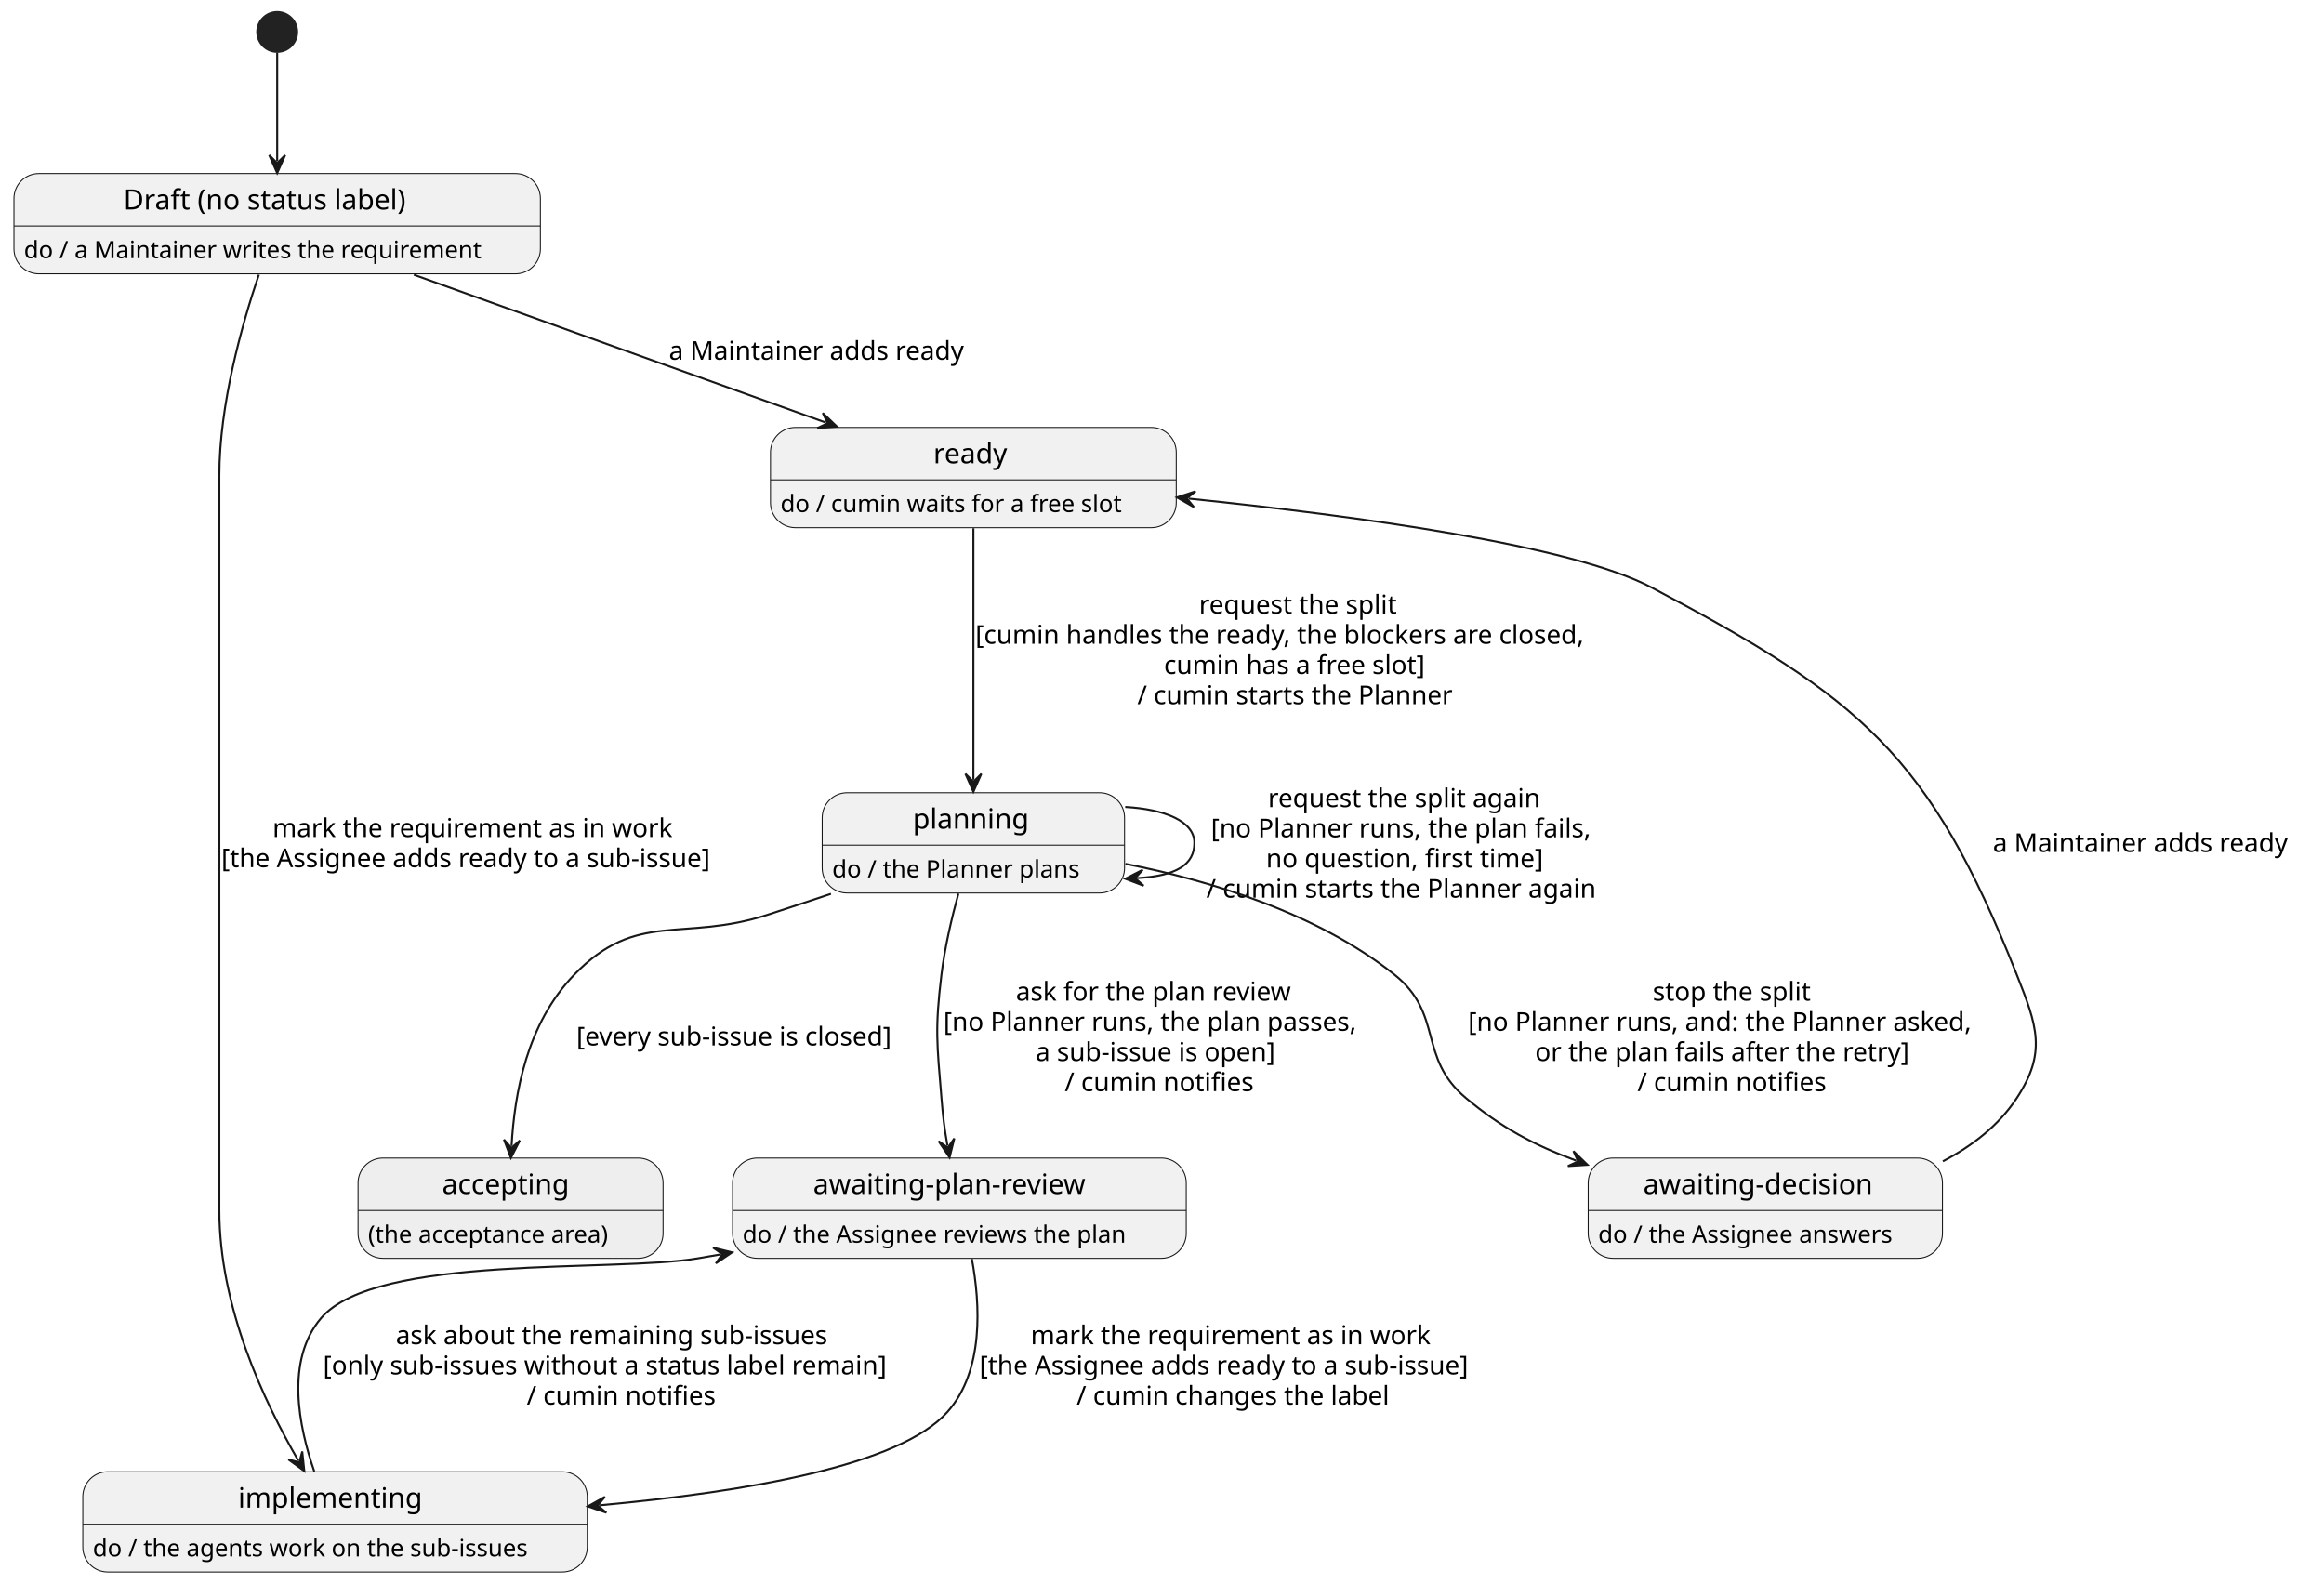
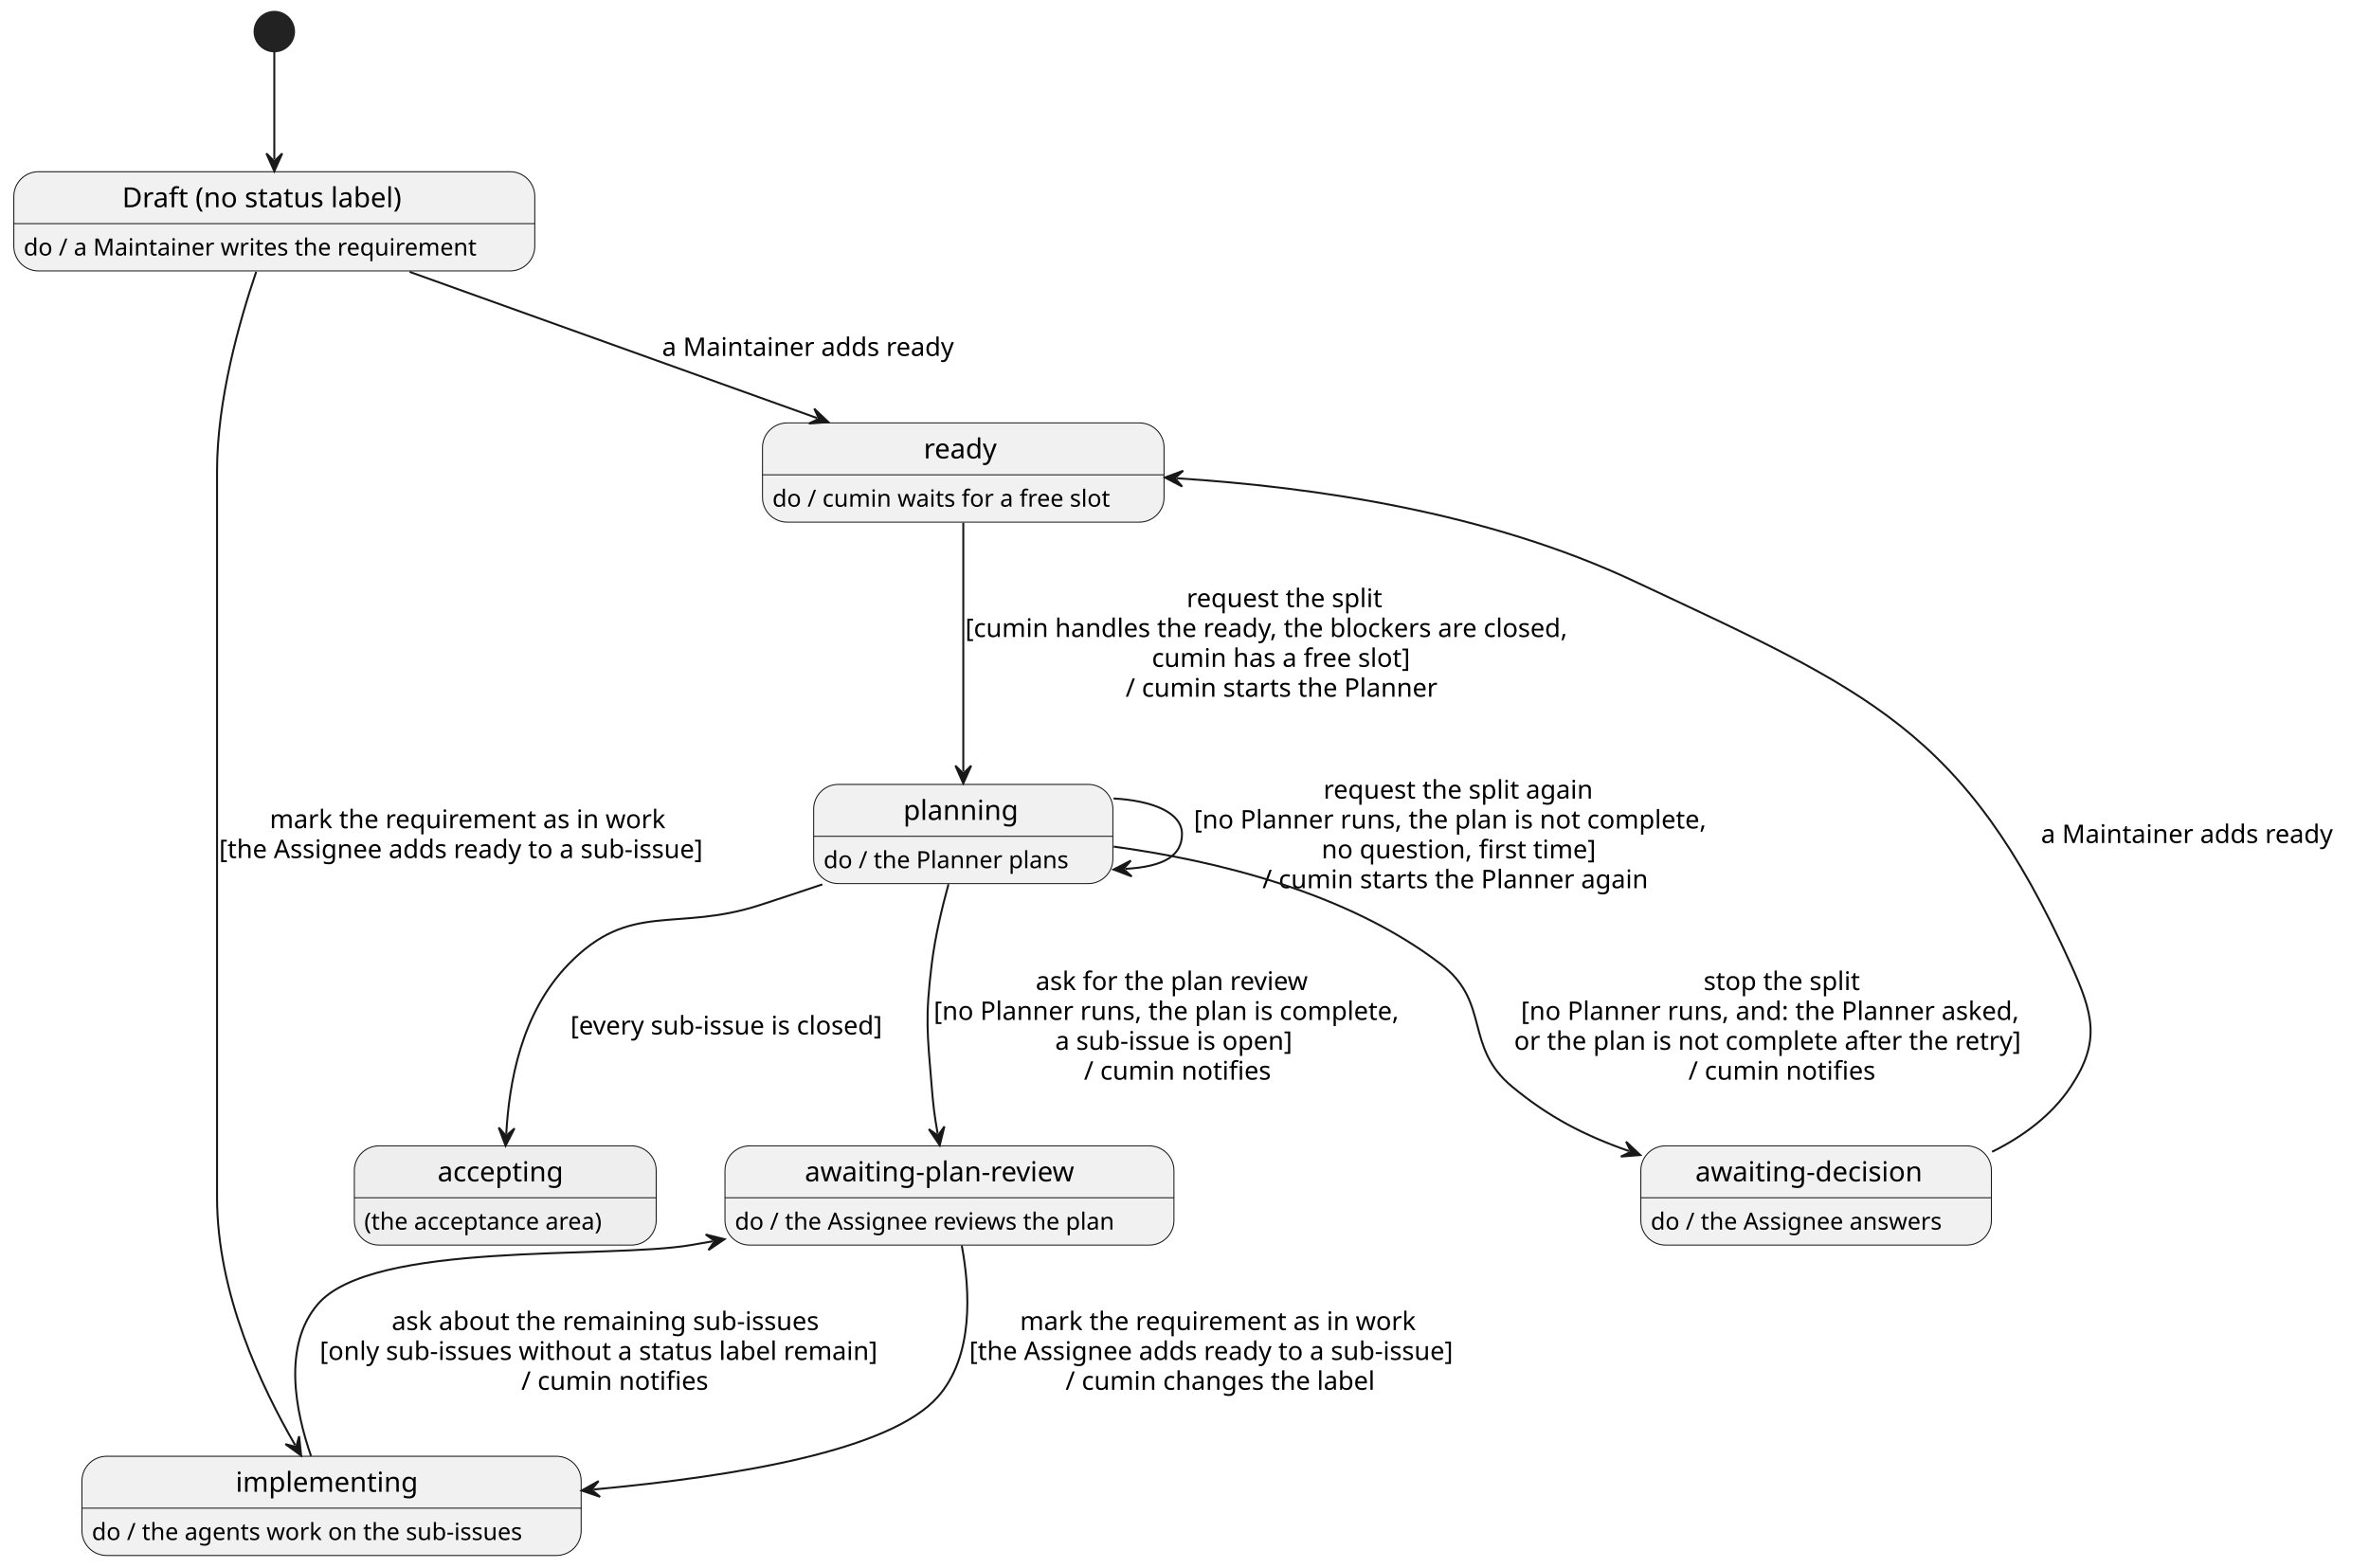
- <svg xmlns="http://www.w3.org/2000/svg" contentStyleType="text/css" data-diagram-type="STATE" height="794px" preserveAspectRatio="none" style="width:1165px;height:794px;background:#FFFFFF;" version="1.1" viewBox="0 0 1165 794" width="1165px" zoomAndPan="magnify">
+ <svg xmlns="http://www.w3.org/2000/svg" contentStyleType="text/css" data-diagram-type="STATE" height="794px" preserveAspectRatio="none" style="width:1200px;height:794px;background:#FFFFFF;" version="1.1" viewBox="0 0 1200 794" width="1200px" zoomAndPan="magnify">
  <defs />
  <g>
    <g id="Draft">
      <rect fill="#F1F1F1" height="50.266" rx="12.5" ry="12.5" style="stroke:#181818;stroke-width:0.5;" width="263.891" x="7" y="87" />
      <line style="stroke:#181818;stroke-width:0.5;" x1="7" x2="270.891" y1="113.297" y2="113.297" />
      <text fill="#000000" font-family="sans-serif" font-size="14" lengthAdjust="spacing" textLength="154.123" x="61.884" y="104.995">Draft (no status label)</text>
      <text fill="#000000" font-family="sans-serif" font-size="12" lengthAdjust="spacing" textLength="243.891" x="12" y="129.435">do / a Maintainer writes the requirement</text>
    </g>
    <g id="Ready">
      <rect fill="#F1F1F1" height="50.266" rx="12.5" ry="12.5" style="stroke:#181818;stroke-width:0.5;" width="203.404" x="386.24" y="214.26" />
      <line style="stroke:#181818;stroke-width:0.5;" x1="386.24" x2="589.644" y1="240.557" y2="240.557" />
      <text fill="#000000" font-family="sans-serif" font-size="14" lengthAdjust="spacing" textLength="40.12" x="467.882" y="232.255">ready</text>
      <text fill="#000000" font-family="sans-serif" font-size="12" lengthAdjust="spacing" textLength="183.404" x="391.24" y="256.695">do / cumin waits for a free slot</text>
    </g>
    <g id="Planning">
      <rect fill="#F1F1F1" height="50.266" rx="12.5" ry="12.5" style="stroke:#181818;stroke-width:0.5;" width="151.566" x="412.16" y="397.4" />
      <line style="stroke:#181818;stroke-width:0.5;" x1="412.16" x2="563.726" y1="423.697" y2="423.697" />
      <text fill="#000000" font-family="sans-serif" font-size="14" lengthAdjust="spacing" textLength="60.751" x="457.568" y="415.395">planning</text>
      <text fill="#000000" font-family="sans-serif" font-size="12" lengthAdjust="spacing" textLength="131.566" x="417.16" y="439.836">do / the Planner plans</text>
    </g>
    <g id="PlanReview">
      <rect fill="#F1F1F1" height="50.266" rx="12.5" ry="12.5" style="stroke:#181818;stroke-width:0.5;" width="227.422" x="367.23" y="580.53" />
      <line style="stroke:#181818;stroke-width:0.5;" x1="367.23" x2="594.652" y1="606.827" y2="606.827" />
      <text fill="#000000" font-family="sans-serif" font-size="14" lengthAdjust="spacing" textLength="146.576" x="407.653" y="598.525">awaiting-plan-review</text>
      <text fill="#000000" font-family="sans-serif" font-size="12" lengthAdjust="spacing" textLength="207.422" x="372.23" y="622.966">do / the Assignee reviews the plan</text>
    </g>
    <g id="Implementing">
      <rect fill="#F1F1F1" height="50.266" rx="12.5" ry="12.5" style="stroke:#181818;stroke-width:0.5;" width="252.875" x="41.51" y="737.79" />
      <line style="stroke:#181818;stroke-width:0.5;" x1="41.51" x2="294.385" y1="764.087" y2="764.087" />
      <text fill="#000000" font-family="sans-serif" font-size="14" lengthAdjust="spacing" textLength="97.18" x="119.358" y="755.785">implementing</text>
      <text fill="#000000" font-family="sans-serif" font-size="12" lengthAdjust="spacing" textLength="232.875" x="46.51" y="780.226">do / the agents work on the sub-issues</text>
    </g>
    <g id="Decision">
-       <rect fill="#F1F1F1" height="50.266" rx="12.5" ry="12.5" style="stroke:#181818;stroke-width:0.5;" width="177.582" x="796.15" y="580.53" />
-       <line style="stroke:#181818;stroke-width:0.5;" x1="796.15" x2="973.732" y1="606.827" y2="606.827" />
-       <text fill="#000000" font-family="sans-serif" font-size="14" lengthAdjust="spacing" textLength="122.397" x="823.742" y="598.525">awaiting-decision</text>
-       <text fill="#000000" font-family="sans-serif" font-size="12" lengthAdjust="spacing" textLength="157.582" x="801.15" y="622.966">do / the Assignee answers</text>
+       <rect fill="#F1F1F1" height="50.266" rx="12.5" ry="12.5" style="stroke:#181818;stroke-width:0.5;" width="177.582" x="831.15" y="580.53" />
+       <line style="stroke:#181818;stroke-width:0.5;" x1="831.15" x2="1008.732" y1="606.827" y2="606.827" />
+       <text fill="#000000" font-family="sans-serif" font-size="14" lengthAdjust="spacing" textLength="122.397" x="858.742" y="598.525">awaiting-decision</text>
+       <text fill="#000000" font-family="sans-serif" font-size="12" lengthAdjust="spacing" textLength="157.582" x="836.15" y="622.966">do / the Assignee answers</text>
    </g>
    <g id="Accepting">
      <rect fill="#EEEEEE" height="50.266" rx="12.5" ry="12.5" style="stroke:#181818;stroke-width:0.5;" width="152.902" x="179.49" y="580.53" />
      <line style="stroke:#181818;stroke-width:0.5;" x1="179.49" x2="332.392" y1="606.827" y2="606.827" />
      <text fill="#000000" font-family="sans-serif" font-size="14" lengthAdjust="spacing" textLength="68.612" x="221.635" y="598.525">accepting</text>
      <text fill="#000000" font-family="sans-serif" font-size="12" lengthAdjust="spacing" textLength="132.902" x="184.49" y="622.966">(the acceptance area)</text>
    </g>
    <ellipse cx="138.95" cy="16" fill="#222222" rx="10" ry="10" style="stroke:#222222;stroke-width:1;" />
    <g class="link" data-entity-1=".start." data-entity-2="Draft" data-source-line="29" data-uid="lnk3" id="link_.start._Draft">
      <path d="M138.95,26.37 C138.95,40.32 138.95,61.02 138.95,80.74" fill="none" id="*start*-to-Draft" style="stroke:#181818;stroke-width:1;" />
      <polygon fill="#181818" points="138.95,86.74,142.95,77.74,138.95,81.74,134.95,77.74,138.95,86.74" style="stroke:#181818;stroke-width:1;" />
    </g>
    <g class="link" data-entity-1="Draft" data-entity-2="Ready" data-source-line="30" data-uid="lnk4" id="link_Draft_Ready">
      <path d="M207.48,137.73 C268.82,159.75 352.633,189.823 413.923,211.823" fill="none" id="Draft-to-Ready" style="stroke:#181818;stroke-width:1;" />
      <polygon fill="#181818" points="419.57,213.85,412.451,207.045,414.864,212.161,409.748,214.574,419.57,213.85" style="stroke:#181818;stroke-width:1;" />
      <text fill="#000000" font-family="sans-serif" font-size="13" lengthAdjust="spacing" textLength="158.152" x="335.34" y="180.327">a Maintainer adds ready</text>
    </g>
    <g class="link" data-entity-1="Ready" data-entity-2="Planning" data-source-line="31" data-uid="lnk5" id="link_Ready_Planning">
      <path d="M487.95,264.82 C487.95,299.39 487.95,356.23 487.95,390.91" fill="none" id="Ready-to-Planning" style="stroke:#181818;stroke-width:1;" />
      <polygon fill="#181818" points="487.95,396.91,491.95,387.91,487.95,391.91,483.95,387.91,487.95,396.91" style="stroke:#181818;stroke-width:1;" />
      <text fill="#000000" font-family="sans-serif" font-size="13" lengthAdjust="spacing" textLength="106.647" x="601.037" y="307.597">request the split</text>
      <text fill="#000000" font-family="sans-serif" font-size="13" lengthAdjust="spacing" textLength="330.821" x="488.95" y="322.73">[cumin handles the ready, the blockers are closed,</text>
      <text fill="#000000" font-family="sans-serif" font-size="13" lengthAdjust="spacing" textLength="141.8" x="583.46" y="337.863">cumin has a free slot]</text>
      <text fill="#000000" font-family="sans-serif" font-size="13" lengthAdjust="spacing" textLength="168.435" x="570.143" y="352.995">/ cumin starts the Planner</text>
    </g>
    <g class="link" data-entity-1="Planning" data-entity-2="PlanReview" data-source-line="32" data-uid="lnk6" id="link_Planning_PlanReview">
      <path d="M480.45,447.96 C477.12,460.04 473.6,474.91 471.95,488.53 C468.63,515.88 469.68,523.07 471.95,550.53 C472.75,560.31 473.325,565.072 474.965,574.342" fill="none" id="Planning-to-PlanReview" style="stroke:#181818;stroke-width:1;" />
      <polygon fill="#181818" points="476.01,580.25,478.381,570.691,475.139,575.327,470.503,572.085,476.01,580.25" style="stroke:#181818;stroke-width:1;" />
-       <text fill="#000000" font-family="sans-serif" font-size="13" lengthAdjust="spacing" textLength="149.354" x="509.255" y="501.597">ask for the plan review</text>
-       <text fill="#000000" font-family="sans-serif" font-size="13" lengthAdjust="spacing" textLength="221.965" x="472.95" y="516.73">[no Planner runs, the plan passes,</text>
-       <text fill="#000000" font-family="sans-serif" font-size="13" lengthAdjust="spacing" textLength="129.613" x="519.126" y="531.862">a sub-issue is open]</text>
-       <text fill="#000000" font-family="sans-serif" font-size="13" lengthAdjust="spacing" textLength="100.407" x="533.729" y="546.995">/ cumin notifies</text>
+       <text fill="#000000" font-family="sans-serif" font-size="13" lengthAdjust="spacing" textLength="149.354" x="524.607" y="501.597">ask for the plan review</text>
+       <text fill="#000000" font-family="sans-serif" font-size="13" lengthAdjust="spacing" textLength="252.668" x="472.95" y="516.73">[no Planner runs, the plan is complete,</text>
+       <text fill="#000000" font-family="sans-serif" font-size="13" lengthAdjust="spacing" textLength="129.613" x="534.478" y="531.862">a sub-issue is open]</text>
+       <text fill="#000000" font-family="sans-serif" font-size="13" lengthAdjust="spacing" textLength="100.407" x="549.081" y="546.995">/ cumin notifies</text>
    </g>
    <g class="link" data-entity-1="Planning" data-entity-2="Planning" data-source-line="33" data-uid="lnk7" id="link_Planning_Planning">
      <path d="M564.06,404.53 C583.82,405.64 598.73,411.64 598.73,422.53 C598.73,433.42 589.811,439.084 570.051,440.193" fill="none" id="Planning-to-Planning" style="stroke:#181818;stroke-width:1;" />
      <polygon fill="#181818" points="564.06,440.53,573.27,444.019,569.052,440.25,572.822,436.031,564.06,440.53" style="stroke:#181818;stroke-width:1;" />
-       <text fill="#000000" font-family="sans-serif" font-size="13" lengthAdjust="spacing" textLength="146.815" x="635.624" y="404.597">request the split again</text>
-       <text fill="#000000" font-family="sans-serif" font-size="13" lengthAdjust="spacing" textLength="203.969" x="607.047" y="419.73">[no Planner runs, the plan fails,</text>
-       <text fill="#000000" font-family="sans-serif" font-size="13" lengthAdjust="spacing" textLength="148.732" x="634.665" y="434.863">no question, first time]</text>
-       <text fill="#000000" font-family="sans-serif" font-size="13" lengthAdjust="spacing" textLength="208.603" x="604.73" y="449.995">/ cumin starts the Planner again</text>
+       <text fill="#000000" font-family="sans-serif" font-size="13" lengthAdjust="spacing" textLength="146.815" x="670.368" y="404.597">request the split again</text>
+       <text fill="#000000" font-family="sans-serif" font-size="13" lengthAdjust="spacing" textLength="278.091" x="604.73" y="419.73">[no Planner runs, the plan is not complete,</text>
+       <text fill="#000000" font-family="sans-serif" font-size="13" lengthAdjust="spacing" textLength="148.732" x="669.409" y="434.863">no question, first time]</text>
+       <text fill="#000000" font-family="sans-serif" font-size="13" lengthAdjust="spacing" textLength="208.603" x="639.474" y="449.995">/ cumin starts the Planner again</text>
    </g>
    <g class="link" data-entity-1="Planning" data-entity-2="Decision" data-source-line="34" data-uid="lnk8" id="link_Planning_Decision">
-       <path d="M564.14,433.03 C607.38,441.62 660.39,457.87 698.95,488.53 C723.89,508.36 710.48,530.11 734.95,550.53 C752.48,565.16 768.662,573.91 790.172,581.86" fill="none" id="Planning-to-Decision" style="stroke:#181818;stroke-width:1;" />
-       <polygon fill="#181818" points="795.8,583.94,788.745,577.068,791.11,582.207,785.971,584.572,795.8,583.94" style="stroke:#181818;stroke-width:1;" />
-       <text fill="#000000" font-family="sans-serif" font-size="13" lengthAdjust="spacing" textLength="85.02" x="828.483" y="501.597">stop the split</text>
-       <text fill="#000000" font-family="sans-serif" font-size="13" lengthAdjust="spacing" textLength="270.086" x="735.95" y="516.73">[no Planner runs, and: the Planner asked,</text>
-       <text fill="#000000" font-family="sans-serif" font-size="13" lengthAdjust="spacing" textLength="202.903" x="769.542" y="531.862">or the plan fails after the retry]</text>
-       <text fill="#000000" font-family="sans-serif" font-size="13" lengthAdjust="spacing" textLength="100.407" x="820.79" y="546.995">/ cumin notifies</text>
+       <path d="M564.14,428.92 C615.44,435.93 682.2,451.96 729.95,488.53 C755.24,507.9 741.4,530.21 765.95,550.53 C784.61,565.98 802.328,575.164 825.188,583.184" fill="none" id="Planning-to-Decision" style="stroke:#181818;stroke-width:1;" />
+       <polygon fill="#181818" points="830.85,585.17,823.682,578.416,826.132,583.515,821.033,585.965,830.85,585.17" style="stroke:#181818;stroke-width:1;" />
+       <text fill="#000000" font-family="sans-serif" font-size="13" lengthAdjust="spacing" textLength="85.02" x="862.952" y="501.597">stop the split</text>
+       <text fill="#000000" font-family="sans-serif" font-size="13" lengthAdjust="spacing" textLength="270.086" x="770.419" y="516.73">[no Planner runs, and: the Planner asked,</text>
+       <text fill="#000000" font-family="sans-serif" font-size="13" lengthAdjust="spacing" textLength="277.024" x="766.95" y="531.862">or the plan is not complete after the retry]</text>
+       <text fill="#000000" font-family="sans-serif" font-size="13" lengthAdjust="spacing" textLength="100.407" x="855.259" y="546.995">/ cumin notifies</text>
    </g>
    <g class="link" data-entity-1="Planning" data-entity-2="Accepting" data-source-line="35" data-uid="lnk9" id="link_Planning_Accepting">
      <path d="M416.55,448.07 C405.97,451.63 395.18,455.21 384.95,458.53 C342.02,472.46 319.35,456.13 287.95,488.53 C263.93,513.3 257.92,548.4 256.44,574.47" fill="none" id="Planning-to-Accepting" style="stroke:#181818;stroke-width:1;" />
      <polygon fill="#181818" points="256.1,580.46,260.604,571.701,256.383,575.468,252.617,571.248,256.1,580.46" style="stroke:#181818;stroke-width:1;" />
      <text fill="#000000" font-family="sans-serif" font-size="13" lengthAdjust="spacing" textLength="172.739" x="288.95" y="524.097">[every sub-issue is closed]</text>
    </g>
    <g class="link" data-entity-1="PlanReview" data-entity-2="Implementing" data-source-line="36" data-uid="lnk10" id="link_PlanReview_Implementing">
      <path d="M487.19,631.09 C491.41,653.81 493.31,687.18 474.95,707.79 C450.87,734.82 374.125,747.828 300.615,754.618" fill="none" id="PlanReview-to-Implementing" style="stroke:#181818;stroke-width:1;" />
      <polygon fill="#181818" points="294.64,755.17,303.97,758.325,299.619,754.71,303.234,750.359,294.64,755.17" style="stroke:#181818;stroke-width:1;" />
      <text fill="#000000" font-family="sans-serif" font-size="13" lengthAdjust="spacing" textLength="214.335" x="516.64" y="673.857">mark the requirement as in work</text>
      <text fill="#000000" font-family="sans-serif" font-size="13" lengthAdjust="spacing" textLength="265.675" x="490.97" y="688.99">[the Assignee adds ready to a sub-issue]</text>
      <text fill="#000000" font-family="sans-serif" font-size="13" lengthAdjust="spacing" textLength="168.2" x="539.707" y="704.122">/ cumin changes the label</text>
    </g>
    <g class="link" data-entity-1="Implementing" data-entity-2="PlanReview" data-source-line="38" data-uid="lnk12" id="link_Implementing_PlanReview">
      <path d="M157.56,737.68 C149.7,715.09 143,681.81 160.95,660.79 C188.56,628.45 308.03,637.98 349.95,630.79 C355.53,629.84 355.332,629.885 361.102,628.865" fill="none" id="Implementing-to-PlanReview" style="stroke:#181818;stroke-width:1;" />
      <polygon fill="#181818" points="367.01,627.82,357.451,625.448,362.086,628.69,358.844,633.326,367.01,627.82" style="stroke:#181818;stroke-width:1;" />
      <text fill="#000000" font-family="sans-serif" font-size="13" lengthAdjust="spacing" textLength="231.69" x="198.408" y="673.857">ask about the remaining sub-issues</text>
      <text fill="#000000" font-family="sans-serif" font-size="13" lengthAdjust="spacing" textLength="304.605" x="161.95" y="688.99">[only sub-issues without a status label remain]</text>
      <text fill="#000000" font-family="sans-serif" font-size="13" lengthAdjust="spacing" textLength="100.407" x="264.049" y="704.122">/ cumin notifies</text>
    </g>
    <g class="link" data-entity-1="Draft" data-entity-2="Implementing" data-source-line="37" data-uid="lnk11" id="link_Draft_Implementing">
      <path d="M129.77,137.7 C121.27,162.68 109.95,202.68 109.95,238.4 C109.95,238.4 109.95,238.4 109.95,606.66 C109.95,655.44 132.369,702.495 149.549,732.235" fill="none" id="Draft-to-Implementing" style="stroke:#181818;stroke-width:1;" />
      <polygon fill="#181818" points="152.55,737.43,151.512,727.636,150.049,733.101,144.584,731.638,152.55,737.43" style="stroke:#181818;stroke-width:1;" />
      <text fill="#000000" font-family="sans-serif" font-size="13" lengthAdjust="spacing" textLength="214.335" x="136.62" y="419.597">mark the requirement as in work</text>
      <text fill="#000000" font-family="sans-serif" font-size="13" lengthAdjust="spacing" textLength="265.675" x="110.95" y="434.73">[the Assignee adds ready to a sub-issue]</text>
    </g>
    <g class="link" data-entity-1="Decision" data-entity-2="Ready" data-source-line="39" data-uid="lnk13" id="link_Decision_Ready">
-       <path d="M973.95,582.17 C988.59,574.5 1001.91,564.25 1010.95,550.53 C1026.1,527.52 1021.12,514.14 1010.95,488.53 C967.19,378.37 932.74,349.92 827.95,294.53 C787.65,273.23 680.678,258.717 595.938,249.957" fill="none" id="Decision-to-Ready" style="stroke:#181818;stroke-width:1;" />
-       <polygon fill="#181818" points="589.97,249.34,598.511,254.244,594.943,249.854,599.334,246.287,589.97,249.34" style="stroke:#181818;stroke-width:1;" />
-       <text fill="#000000" font-family="sans-serif" font-size="13" lengthAdjust="spacing" textLength="158.152" x="999.02" y="427.097">a Maintainer adds ready</text>
+       <path d="M1009.07,583.54 C1024.82,575.74 1039.26,565.09 1048.95,550.53 C1064.2,527.58 1060.31,513.63 1048.95,488.53 C995.03,369.47 946.24,350.1 827.95,294.53 C753.15,259.39 665.968,246.806 596.088,242.306" fill="none" id="Decision-to-Ready" style="stroke:#181818;stroke-width:1;" />
+       <polygon fill="#181818" points="590.1,241.92,598.824,246.49,595.09,242.241,599.338,238.507,590.1,241.92" style="stroke:#181818;stroke-width:1;" />
+       <text fill="#000000" font-family="sans-serif" font-size="13" lengthAdjust="spacing" textLength="158.152" x="1033.85" y="427.097">a Maintainer adds ready</text>
    </g>
  </g>
</svg>
